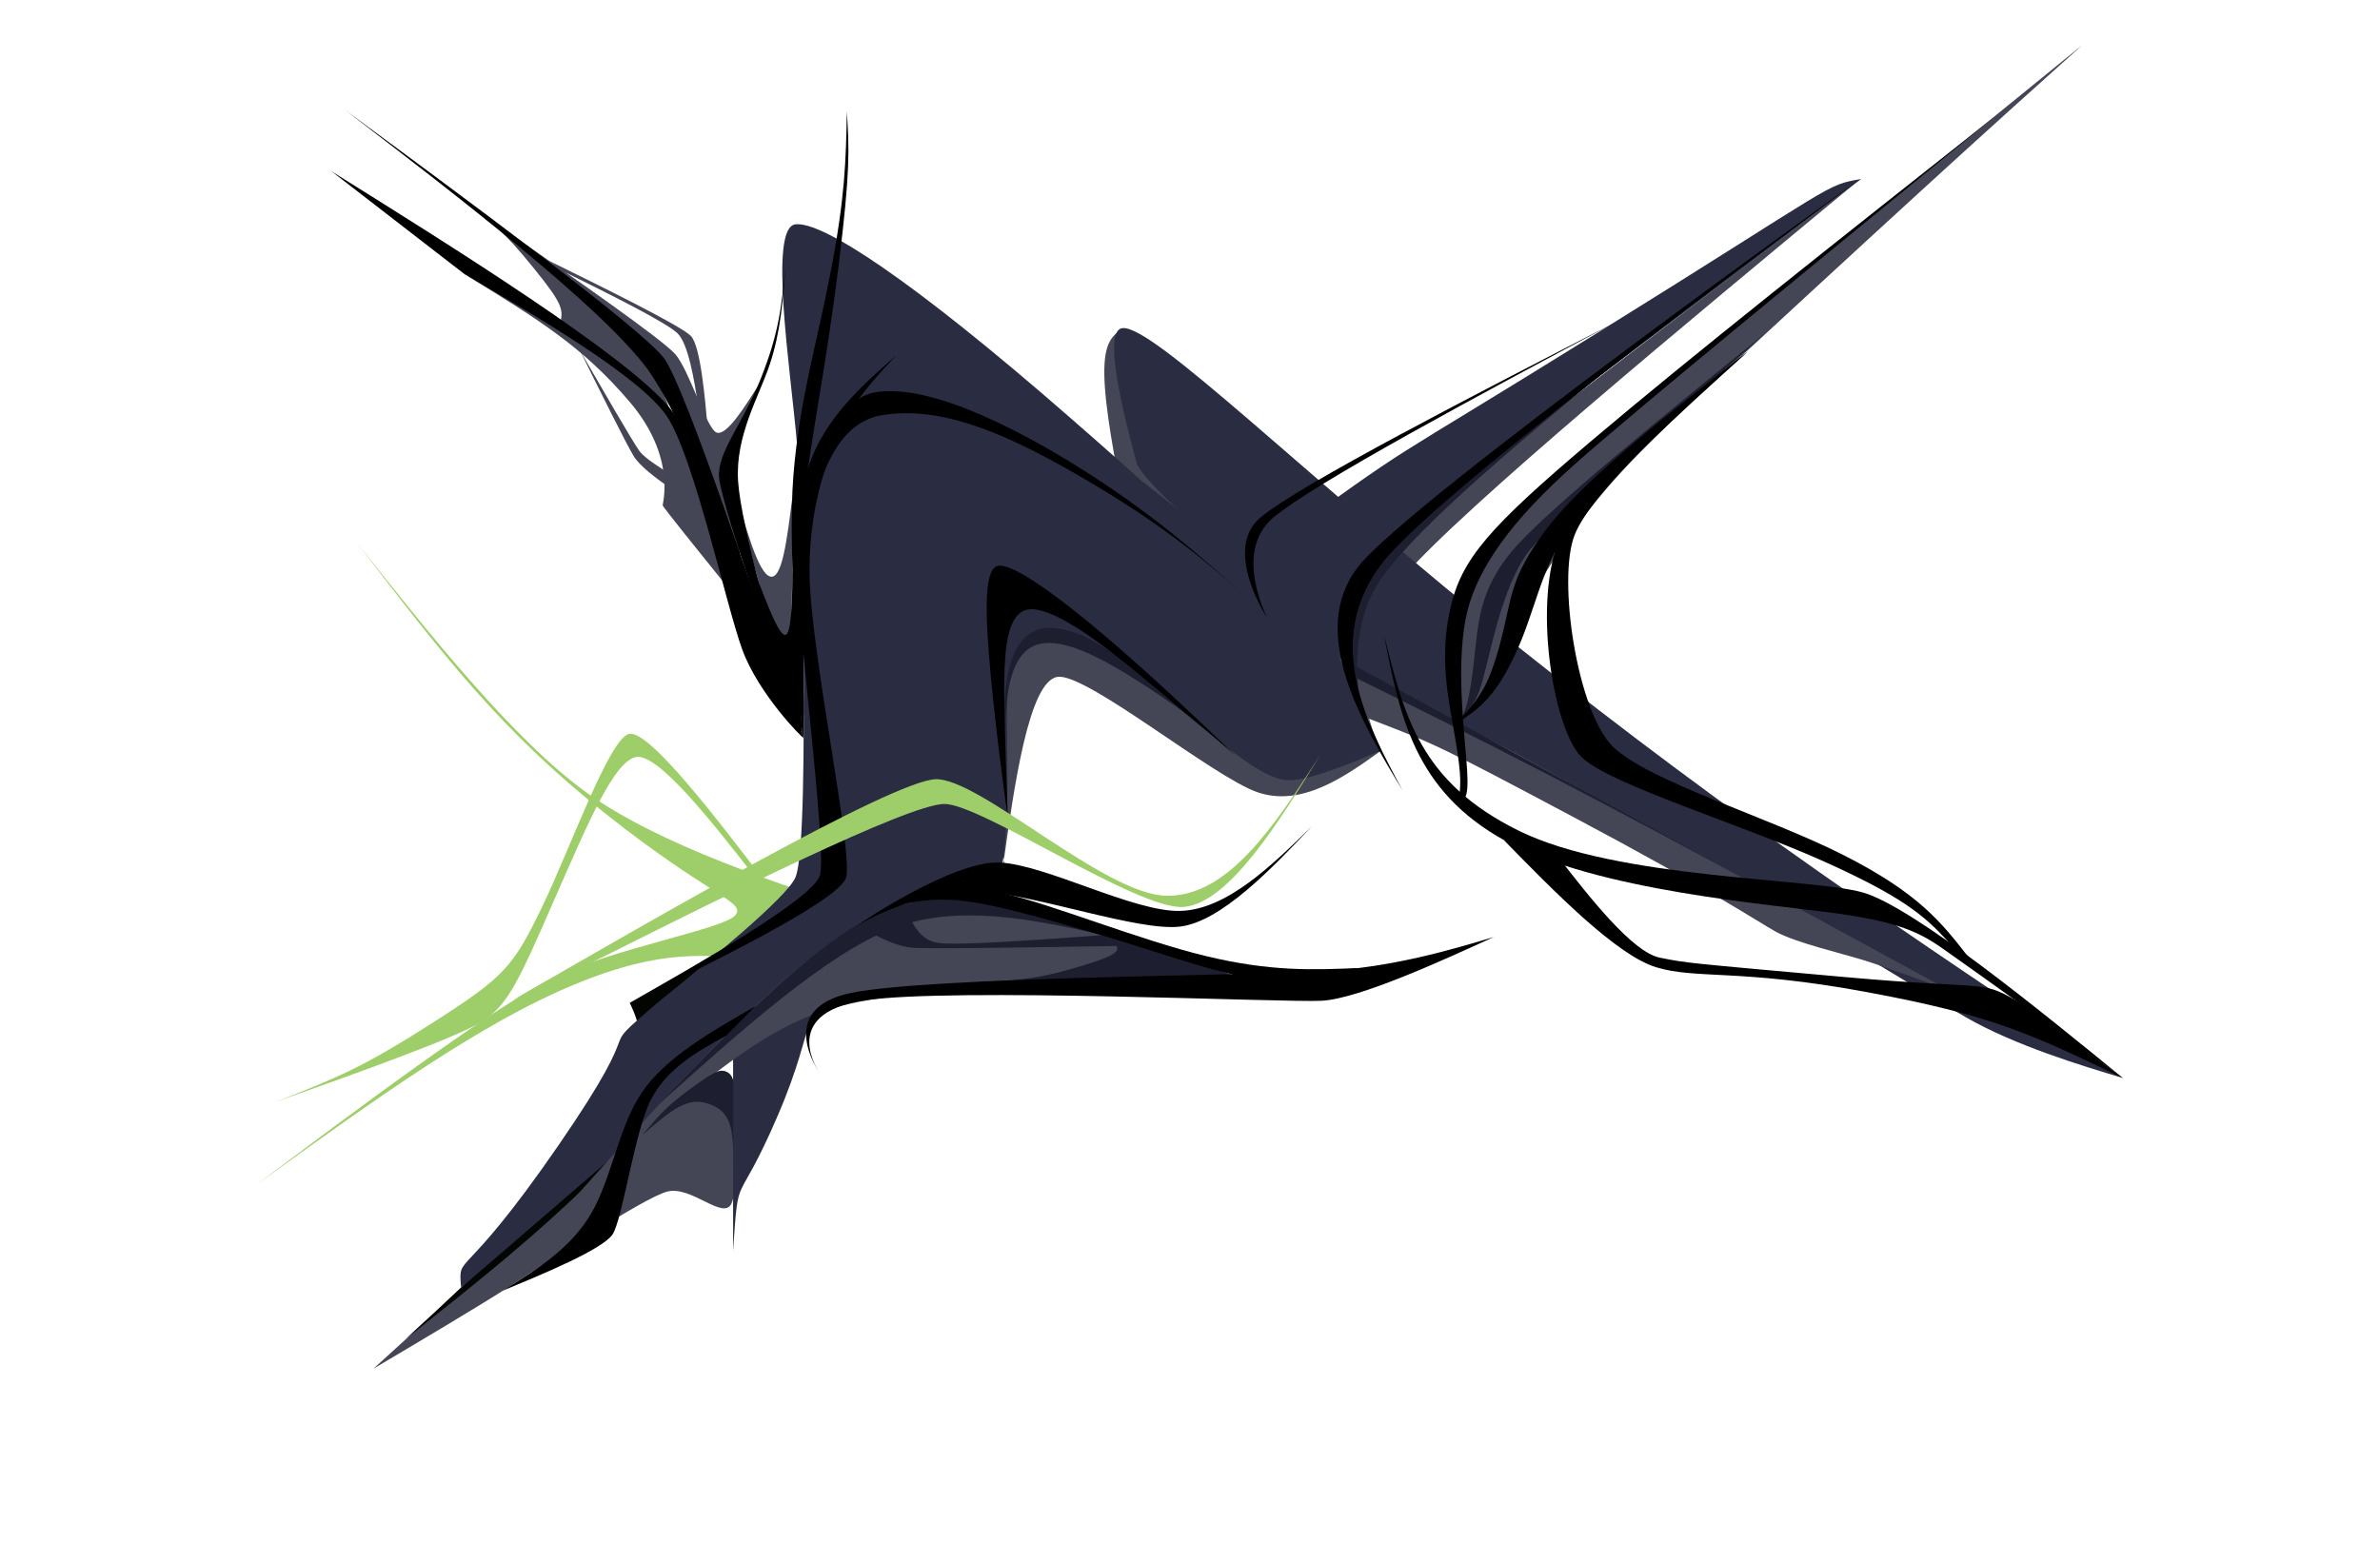
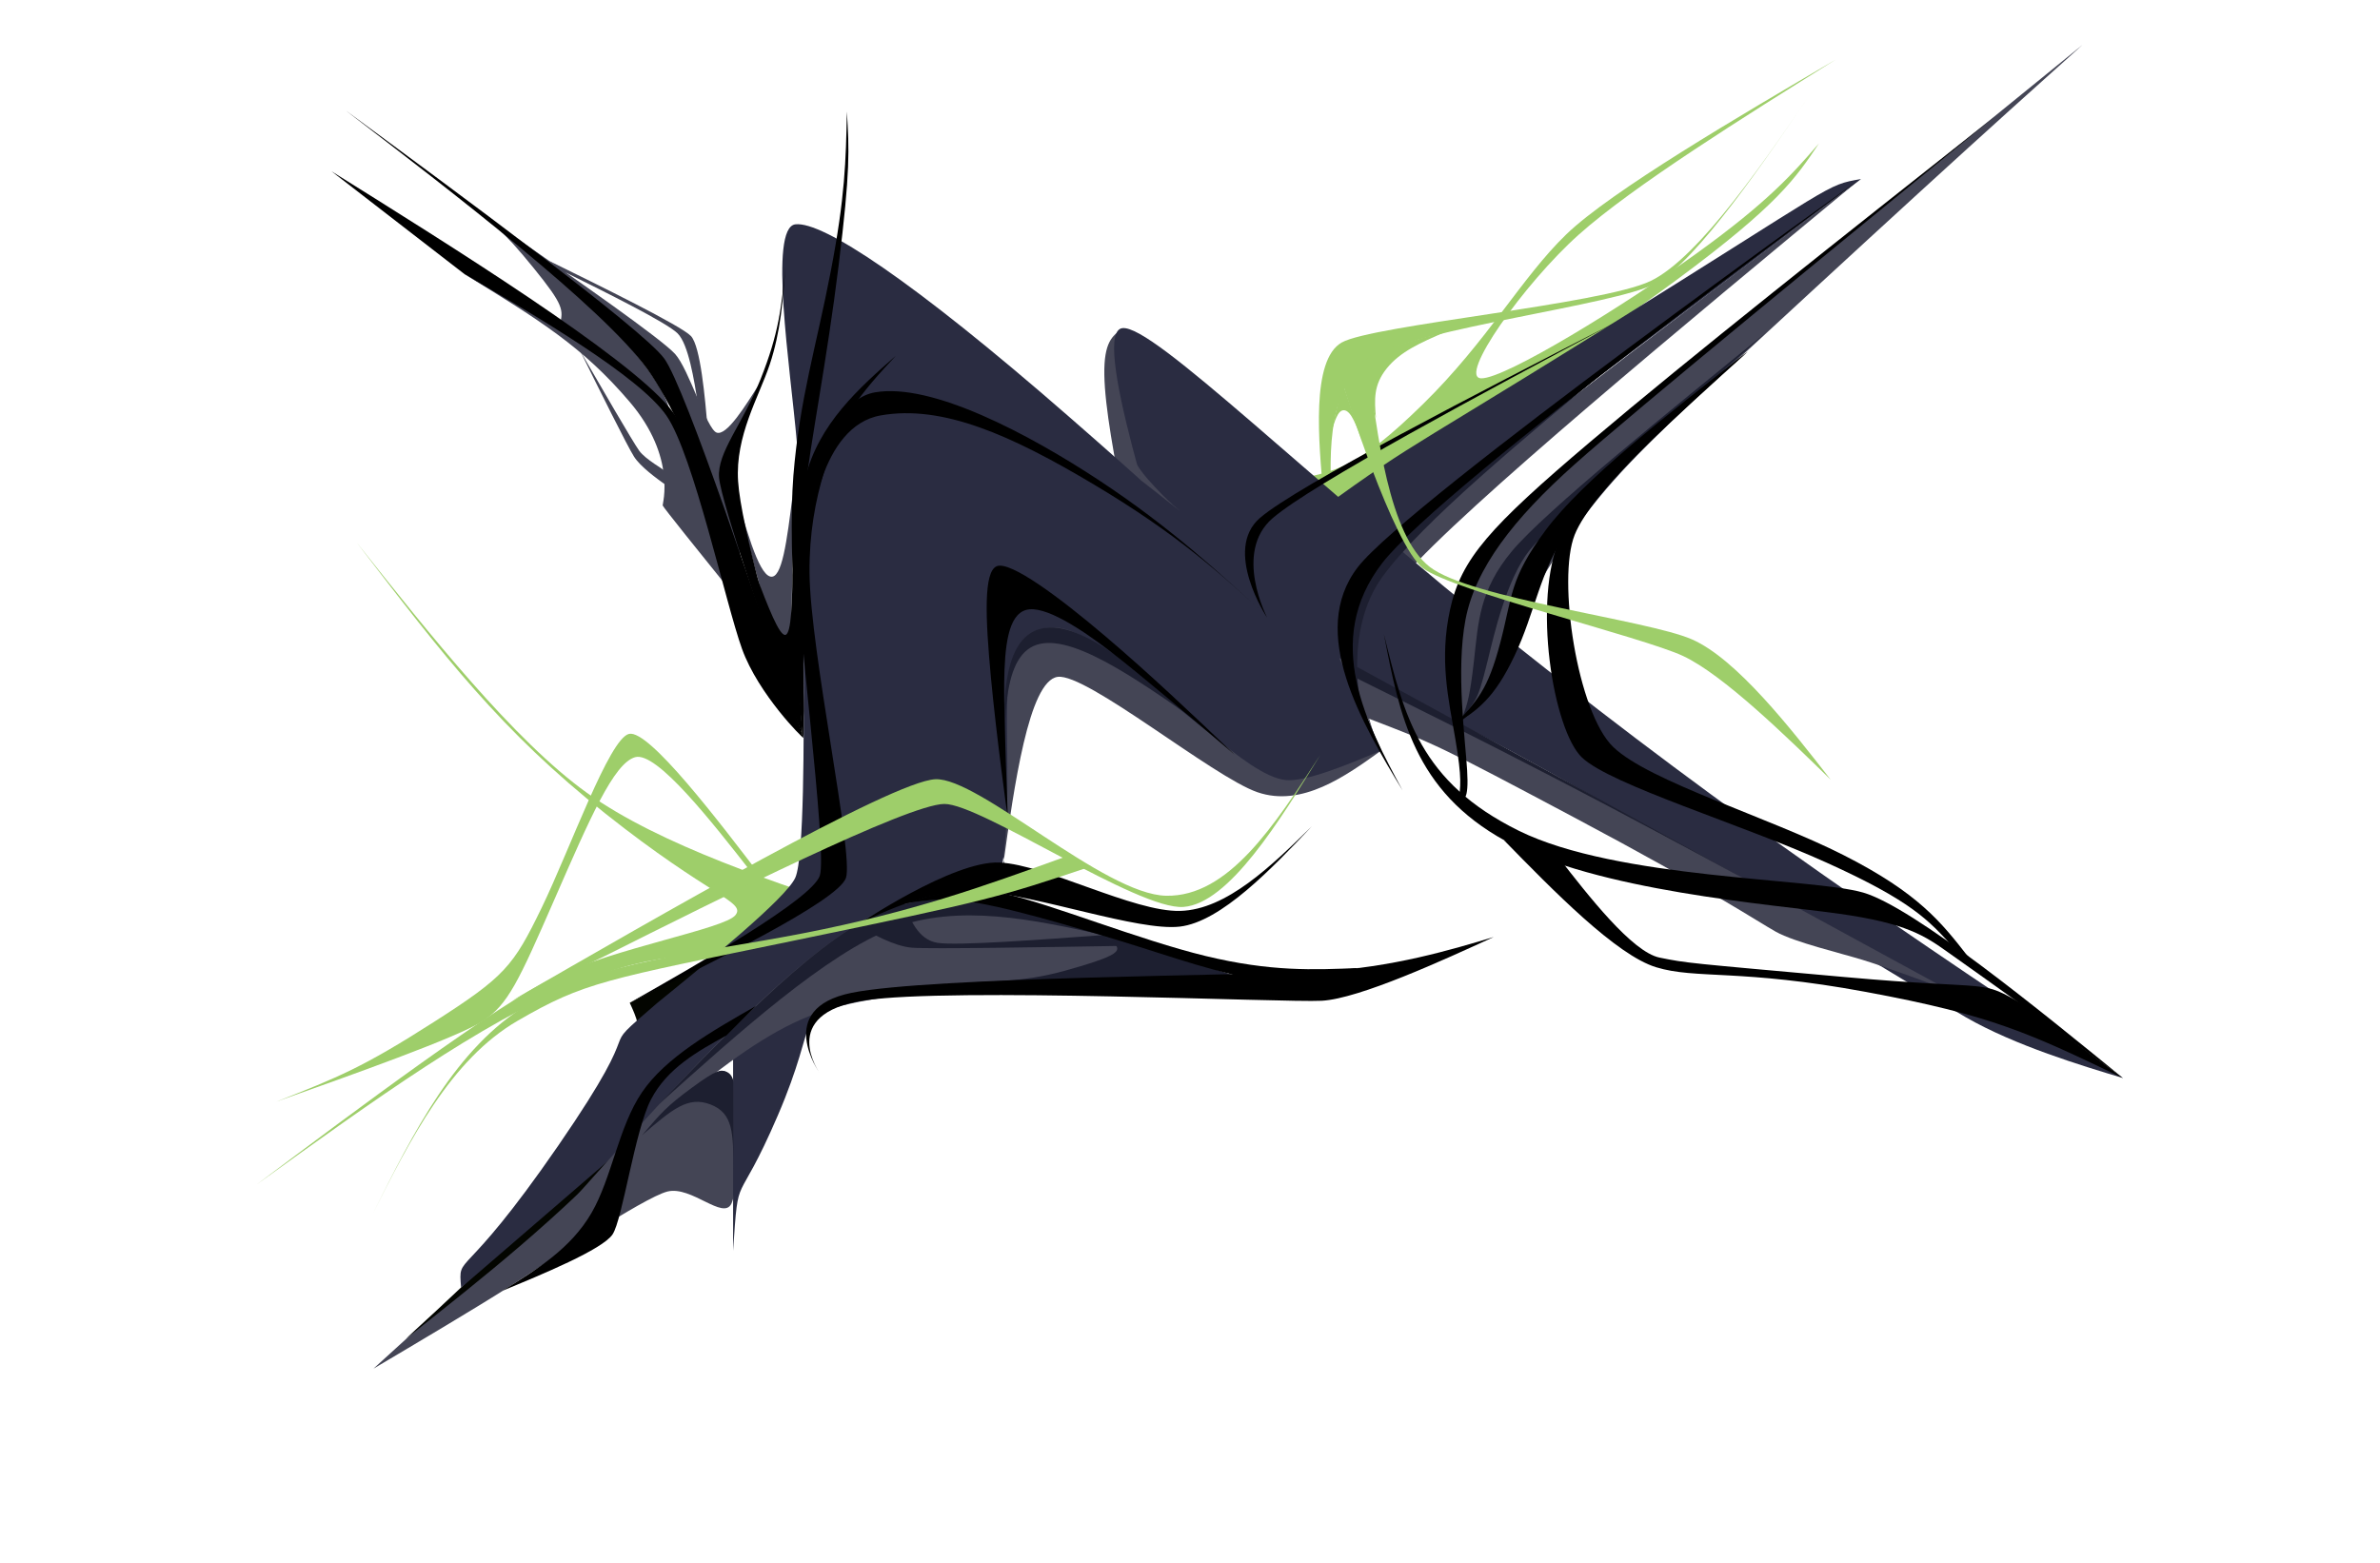
<svg xmlns="http://www.w3.org/2000/svg" width="1980" height="1300" viewBox="0 0 523.875 343.958" version="1.1" id="svg5">
  <defs id="defs2">
    </defs>
-   <g id="layer7">
+   <g id="layer7" style="display:inline">
    <path style="font-variation-settings:normal;opacity:1;vector-effect:none;fill:#9ece6a;fill-opacity:1;stroke:none;stroke-width:2;stroke-linecap:butt;stroke-linejoin:miter;stroke-miterlimit:4;stroke-dasharray:none;stroke-dashoffset:0;stroke-opacity:1;-inkscape-stroke:none;stop-color:#000000;stop-opacity:1" d="m 193.398,201.827 c -22.271,-7.298 -48.15,-15.777 -64.191,-27.28 -16.041,-11.503 -34.649,-34.924 -50.662,-55.079 19.234,25.097 31.712,41.378 54.759,59.673 23.047,18.295 31.008,19.355 28.549,22.348 -2.458,2.993 -26.638,7.244 -39.759,13.578 -13.121,6.334 -43.413,29.053 -65.573,45.673 26.141,-18.824 49.226,-35.448 69.78,-43.951 20.554,-8.503 28.459,-5.837 39.584,-6.301 11.124,-0.464 18.693,-4.25 27.513,-8.66 z" id="path70267" />
    <path style="font-variation-settings:normal;opacity:1;vector-effect:none;fill:#9ece6a;fill-opacity:1;stroke:none;stroke-width:2;stroke-linecap:butt;stroke-linejoin:miter;stroke-miterlimit:4;stroke-dasharray:none;stroke-dashoffset:0;stroke-opacity:1;-inkscape-stroke:none;stop-color:#000000;stop-opacity:1" d="m 165.437,192.096 c -8.75,-11.194 -20.913,-26.754 -25.637,-25.407 -4.724,1.346 -9.987,13.533 -17.787,31.376 -7.8,17.843 -10.195,23.17 -15.81,26.761 -5.615,3.59 -28.959,11.871 -45.39,17.7 13.731,-5.426 18.983,-7.501 34.66,-17.526 15.677,-10.024 17.505,-12.278 23.743,-25.142 6.239,-12.864 14.886,-37.306 19.25,-38.299 4.365,-0.993 19.568,18.963 29.91,32.539 0,0 -2.94,-2.002 -2.94,-2.002 z" id="path70935" />
+     <path style="font-variation-settings:normal;opacity:1;vector-effect:none;fill:#9ece6a;fill-opacity:1;stroke:none;stroke-width:2;stroke-linecap:butt;stroke-linejoin:miter;stroke-miterlimit:4;stroke-dasharray:none;stroke-dashoffset:0;stroke-opacity:1;-inkscape-stroke:none;stop-color:#000000;stop-opacity:1" d="m 284.128,105.703 c 9.956,-1.837 14.802,-2.73 29.081,-16.731 14.28,-14.001 21.684,-27.842 31.539,-37.366 9.855,-9.524 38.248,-26.147 59.374,-38.515 -20.14,12.574 -44.638,27.869 -56.625,38.577 -11.987,10.708 -26.728,31.515 -21.445,31.617 5.283,0.101 31.544,-16.067 47.378,-27.489 15.834,-11.422 21.165,-17.562 26.954,-24.229 -5.109,7.652 -9.029,13.525 -31.07,29.853 -22.041,16.328 -45.571,30.791 -76.228,49.635 0,0 -8.958,-5.35 -8.958,-5.35 z" id="path85833" />
+     <path style="font-variation-settings:normal;opacity:1;vector-effect:none;fill:#9ece6a;fill-opacity:1;stroke:none;stroke-width:2;stroke-linecap:butt;stroke-linejoin:miter;stroke-miterlimit:4;stroke-dasharray:none;stroke-dashoffset:0;stroke-opacity:1;-inkscape-stroke:none;stop-color:#000000;stop-opacity:1" d="m 293.087,111.053 c -0.458,-12.114 -0.997,-26.355 9.299,-32.591 10.297,-6.236 52.776,-11.269 61.868,-15.964 9.092,-4.695 24.845,-27.958 35.385,-43.523 -10.54,15.565 -25.509,37.67 -36.3,42.873 -10.791,5.203 -61.25,9.703 -68.012,13.553 -6.762,3.85 -5.105,21.75 -3.979,33.92 0,0 1.739,1.733 1.739,1.733 z" id="path87527" />
  </g>
  <g id="layer4" style="display:inline" />
  <g id="layer23" style="display:inline" ref="back_green">
    <path style="font-variation-settings:normal;opacity:1;vector-effect:none;fill:#444555;fill-opacity:1;stroke:none;stroke-width:5;stroke-linecap:butt;stroke-linejoin:miter;stroke-miterlimit:4;stroke-dasharray:none;stroke-dashoffset:0;stroke-opacity:1;-inkscape-stroke:none;stop-color:#000000;stop-opacity:1" d="m 221.635,193.877 c -0.298,-1.915 -8.806,-55.516 3.4,-60.495 12.205,-4.979 38.56,20.915 49.017,28.508 10.457,7.593 16.084,3.432 20.454,0.201 0,0 9.543,3.119 9.543,3.119 -7.85,5.642 -17.486,12.569 -27.279,9.186 -9.792,-3.383 -37.619,-26.272 -43.969,-25.39 -6.35,0.881 -9.601,24.251 -11.988,41.414 0.39,1.868 1.12,5.373 0.822,3.458 z" id="path66347" />
    <path style="font-variation-settings:normal;opacity:1;vector-effect:none;fill:#444555;fill-opacity:1;stroke:none;stroke-width:5;stroke-linecap:butt;stroke-linejoin:miter;stroke-miterlimit:4;stroke-dasharray:none;stroke-dashoffset:0;stroke-opacity:1;-inkscape-stroke:none;stop-color:#000000;stop-opacity:1" d="m 257.674,120.542 c -3.447,-10.152 -2.46,-7.246 -6.55,-25.582 -4.089,-18.336 -4.052,-16.651 -4.182,-22.54 -2.065,1.499 -3.976,2.886 -3.861,10.092 0.115,7.206 2.224,18.227 4.503,30.138 0,0 10.09,7.892 10.09,7.892 z" id="path51954" />
    <path style="font-variation-settings:normal;display:inline;opacity:1;vector-effect:none;fill:#444555;fill-opacity:1;stroke:none;stroke-width:5;stroke-linecap:butt;stroke-linejoin:miter;stroke-miterlimit:4;stroke-dasharray:none;stroke-dashoffset:0;stroke-opacity:1;-inkscape-stroke:none;stop-color:#000000;stop-opacity:1" d="m 158.134,235.933 c -6.943,2.582 -48.087,40.024 -75.934,65.367 9.651,-5.715 22.506,-13.326 30.015,-18.121 7.509,-4.796 29.465,-19.585 34.716,-20.878 5.251,-1.293 12.26,6.365 14.052,2.696 1.792,-3.669 4.094,-31.645 -2.849,-29.063 z" id="path70722" />
  </g>
  <g id="layer1" style="display:inline" ref="stroke_back">
    <path style="font-variation-settings:normal;opacity:1;vector-effect:none;fill:#030500;fill-opacity:1;stroke:none;stroke-width:5;stroke-linecap:butt;stroke-linejoin:miter;stroke-miterlimit:4;stroke-dasharray:none;stroke-dashoffset:0;stroke-opacity:1;-inkscape-stroke:none;stop-color:#000000;stop-opacity:1" d="m 138.617,220.755 c 3.063,6.725 4.199,9.218 -9.191,29.311 -13.39,20.093 -20.621,26.744 -40.122,44.685 17.822,-14.1 33.662,-26.631 49.888,-43.986 16.226,-17.355 35.544,-46.439 35.411,-47.45 -0.133,-1.012 -23.221,10.87 -35.987,17.44 z" id="path5804" />
  </g>
  <g id="layer2" style="display:inline" ref="main_letter">
    <path style="font-variation-settings:normal;display:inline;fill:#2a2c41;fill-opacity:1;stroke:none;stroke-width:5.292;stroke-linecap:round;stroke-linejoin:round;stroke-miterlimit:4;stroke-dasharray:none;stroke-dashoffset:0;stroke-opacity:1;stop-color:#000000" d="m 227.974,138.93 c 6.527,-3.009 13.628,2.7 23.8,10.879 0,0 15.258,12.268 15.258,12.268 5.086,4.089 11.529,9.269 16.053,9.652 4.524,0.383 13.71,-3.474 20.963,-6.519 0,0 -12.799,-29.398 -12.799,-29.398 0,0 50.375,-45.138 50.375,-45.138 0,0 68.022,-51.261 68.022,-51.261 -8.019,1.375 -4.885,0.838 -56.993,33.211 -52.108,32.373 -38.208,22.328 -73.78,48.034 0,0 8.183,23.394 8.183,23.394 C 273.134,126.303 269.203,121.293 234.988,91.462 200.774,61.632 181.028,48.691 175.083,49.383 c -5.945,0.693 -1.112,31.669 0.295,47.74 1.407,16.071 1.464,33.569 1.515,49.519 0.051,15.95 0.136,42.038 -1.821,46.542 -1.957,4.504 -19.607,18.841 -30.398,27.608 -15.067,12.974 -0.388,0.334 -21.79,31.403 -21.402,31.069 -22.061,23.354 -21.385,31.272 0,0 42.038,-36.251 42.038,-36.251 0,0 17.828,-14.517 17.828,-14.517 0,0 0,42.636 0,42.636 1.255,-18.606 0.552,-8.189 9.849,-29.788 9.296,-21.598 3.837,-23.172 16.652,-27.092 12.814,-3.92 25.042,-11.02 29.603,-18.244 4.562,-7.224 4.373,-23.735 4.227,-36.536 -0.146,-12.801 -0.248,-21.737 6.279,-24.746 z" id="path6119-3" />
    <path style="font-variation-settings:normal;opacity:1;vector-effect:none;fill:#444555;fill-opacity:1;stroke:none;stroke-width:5;stroke-linecap:butt;stroke-linejoin:miter;stroke-miterlimit:4;stroke-dasharray:none;stroke-dashoffset:0;stroke-opacity:1;-inkscape-stroke:none;stop-color:#000000;stop-opacity:1" d="M 409.501,39.387 C 369.715,69.441 304.959,118.355 298.326,125.982 c -6.633,7.627 0.145,25.379 4.31,36.286 -2.931,-9.029 -6.636,-20.441 6.475,-35.517 13.111,-15.076 61.837,-55.433 100.39,-87.364 z" id="path52611" />
    <path style="font-variation-settings:normal;display:inline;opacity:1;vector-effect:none;fill:#2a2c41;fill-opacity:1;stroke:none;stroke-width:5;stroke-linecap:butt;stroke-linejoin:miter;stroke-miterlimit:4;stroke-dasharray:none;stroke-dashoffset:0;stroke-opacity:1;-inkscape-stroke:none;stop-color:#000000;stop-opacity:1" d="m 310.399,154.095 c 35.18,16.169 111.401,63.571 122.292,69.836 10.891,6.265 25.642,10.699 34.601,13.393 -47.752,-31.844 -85.901,-57.285 -132.787,-94.662 -46.885,-37.377 -80.602,-71.175 -87.436,-70.427 -6.834,0.748 6.855,43.515 17.28,76.086 6.035,-5.771 10.869,-10.395 46.049,5.775 z" id="path25858" />
  </g>
  <g id="layer3" style="display:inline" ref="fill_middle">
    <path style="font-variation-settings:normal;opacity:1;vector-effect:none;fill:#444555;fill-opacity:1;stroke:none;stroke-width:5;stroke-linecap:butt;stroke-linejoin:miter;stroke-miterlimit:4;stroke-dasharray:none;stroke-dashoffset:0;stroke-opacity:1;-inkscape-stroke:none;stop-color:#000000;stop-opacity:1" d="m 277.63,217.149 c -1.951,-0.724 -35.214,-13.07 -37.343,-13.899 -2.129,-0.829 -29.623,-12.114 -49.129,-1.234 -19.505,10.88 -44.861,39.393 -69.843,67.485 18.039,-17.956 38.874,-38.696 56.753,-45.795 17.879,-7.099 45.921,-5.767 70.2,-4.613 0,0 31.312,-1.22 29.361,-1.944 z" id="path2016" />
    <path style="font-variation-settings:normal;display:inline;opacity:1;vector-effect:none;fill:#444555;fill-opacity:1;stroke:none;stroke-width:5;stroke-linecap:butt;stroke-linejoin:miter;stroke-miterlimit:4;stroke-dasharray:none;stroke-dashoffset:0;stroke-opacity:1;-inkscape-stroke:none;stop-color:#000000;stop-opacity:1" d="m 429.101,218.05 c -6.501,-2.392 -14.306,-5.264 -19.135,-6.748 -4.829,-1.484 -14.939,-3.875 -19.058,-6.179 -4.119,-2.304 -14.275,-9.158 -44.344,-25.134 -30.069,-15.977 -30.64,-16.195 -45.66,-21.933 0,0 -6.138,-13.214 -6.138,-13.214" id="path20072" />
    <path style="font-variation-settings:normal;display:inline;opacity:1;vector-effect:none;fill:#444555;fill-opacity:1;stroke:none;stroke-width:5;stroke-linecap:butt;stroke-linejoin:miter;stroke-miterlimit:4;stroke-dasharray:none;stroke-dashoffset:0;stroke-opacity:1;-inkscape-stroke:none;stop-color:#000000;stop-opacity:1" d="m 251.2,105.78 c 0.824,0.634 0.875,0.673 3.658,2.865 2.783,2.192 2.908,2.291 4.954,3.919 -2.181,-1.891 -3.238,-2.808 -5.682,-5.446 -2.444,-2.638 -2.951,-3.409 -3.996,-5 0,0 1.066,3.662 1.066,3.662 z" id="path1218" />
    <path style="font-variation-settings:normal;display:inline;opacity:1;vector-effect:none;fill:#444555;fill-opacity:1;stroke:none;stroke-width:5;stroke-linecap:butt;stroke-linejoin:miter;stroke-miterlimit:4;stroke-dasharray:none;stroke-dashoffset:0;stroke-opacity:1;-inkscape-stroke:none;stop-color:#000000;stop-opacity:1" d="m 321.071,157.937 c -1.198,-1.902 -3.383,-20.508 5.039,-34.192 8.423,-13.684 25.749,-27.529 43.581,-41.779 0,0 88.702,-72.097 88.702,-72.097 -10.469,9.391 -20.462,18.356 -35.477,32.08 -15.016,13.725 -32.444,29.823 -50.701,46.688 -11.781,11.288 -19.72,18.895 -28.698,32.276 -8.978,13.381 -10.222,19.672 -12.851,26.002 -2.629,6.33 -8.397,12.923 -9.595,11.021 z" id="path59116" />
  </g>
  <g id="layer5" style="display:inline" ref="dark_green">
    <path style="font-variation-settings:normal;opacity:1;vector-effect:none;fill:#444555;fill-opacity:1;stroke:none;stroke-width:5;stroke-linecap:butt;stroke-linejoin:miter;stroke-miterlimit:4;stroke-dasharray:none;stroke-dashoffset:0;stroke-opacity:1;-inkscape-stroke:none;stop-color:#000000;stop-opacity:1" d="m 147.165,90.111 c 0.401,0.06 -1.159,-6.719 -14.213,-19.848 C 119.898,57.134 114.369,53.121 99.56,42.371 c 8.645,6.402 11.022,8.162 17.829,16.541 6.808,8.379 6.601,9.289 5.849,12.602 8.157,6.428 23.525,18.537 23.926,18.597 z" id="path4620" />
    <path style="font-variation-settings:normal;opacity:1;vector-effect:none;fill:#444555;fill-opacity:1;stroke:none;stroke-width:5;stroke-linecap:butt;stroke-linejoin:miter;stroke-miterlimit:4;stroke-dasharray:none;stroke-dashoffset:0;stroke-opacity:1;-inkscape-stroke:none;stop-color:#000000;stop-opacity:1" d="m 102.263,60.357 c 17.086,9.408 34.874,19.202 43.975,30.028 9.1,10.825 11.074,24.538 12.969,37.71 -4.512,-5.598 -13.275,-16.469 -13.344,-16.828 -0.07,-0.359 3.117,-10.617 -7.251,-22.786 C 128.244,76.313 118.844,70.54 102.263,60.357 Z" id="path7472" />
    <path style="font-variation-settings:normal;opacity:1;vector-effect:none;fill:#444555;fill-opacity:1;stroke:none;stroke-width:5;stroke-linecap:butt;stroke-linejoin:miter;stroke-miterlimit:4;stroke-dasharray:none;stroke-dashoffset:0;stroke-opacity:1;-inkscape-stroke:none;stop-color:#000000;stop-opacity:1" d="m 160.958,104.93 c 4.478,17.474 10.536,41.114 11.995,41.539 1.459,0.425 1.501,-21.435 1.532,-37.594 -1.279,10.247 -2.347,18.804 -4.973,18.038 -2.626,-0.766 -5.323,-10.421 -8.553,-21.983 0,0 1e-5,0 1e-5,0 z" id="path10023" />
    <path style="font-variation-settings:normal;opacity:1;vector-effect:none;fill:#444555;fill-opacity:1;stroke:none;stroke-width:5;stroke-linecap:butt;stroke-linejoin:miter;stroke-miterlimit:4;stroke-dasharray:none;stroke-dashoffset:0;stroke-opacity:1;-inkscape-stroke:none;stop-color:#000000;stop-opacity:1" d="m 113.923,52.568 c 0,0 31.927,28.548 31.927,28.548 0,0 17.756,47.174 17.756,47.174 0,0 -2.648,-23.36 -2.648,-23.36 0,0 3.807,-14.846 3.807,-14.846 0,0 2.574,-5.905 2.574,-5.905 -3.357,5.363 -7.414,11.846 -9.603,11.052 -2.19,-0.794 -6.072,-13.933 -9.148,-17.318 -3.076,-3.385 -22.393,-16.815 -34.664,-25.345 z" id="path15668" />
    <path style="font-variation-settings:normal;opacity:1;vector-effect:none;fill:#1d1f30;fill-opacity:1;stroke:none;stroke-width:5;stroke-linecap:butt;stroke-linejoin:miter;stroke-miterlimit:4;stroke-dasharray:none;stroke-dashoffset:0;stroke-opacity:1;-inkscape-stroke:none;stop-color:#000000;stop-opacity:1" d="m 141.324,249.907 c 4.219,-4.94 5.468,-6.402 10.969,-10.454 5.501,-4.051 6.371,-3.979 7.494,-3.552 1.124,0.428 1.386,1.255 1.626,2.012 0,0 0.023,19.853 0.023,19.853 -0.024,-8.356 -0.036,-12.67 -5.009,-14.614 -4.973,-1.944 -8.423,1.019 -15.103,6.754 0,0 2e-5,0 2e-5,0 z" id="path16946" />
    <path style="font-variation-settings:normal;opacity:1;vector-effect:none;fill:#1d1f30;fill-opacity:1;stroke:none;stroke-width:5;stroke-linecap:butt;stroke-linejoin:miter;stroke-miterlimit:4;stroke-dasharray:none;stroke-dashoffset:0;stroke-opacity:1;-inkscape-stroke:none;stop-color:#000000;stop-opacity:1" d="m 145.021,243.097 c 16.97,-17.648 36.035,-37.475 50.33,-42.918 14.295,-5.442 31.875,0.434 47.523,5.664 -15.09,-3.33 -31.814,-7.021 -46.357,-1.484 -14.544,5.537 -33.968,22.989 -51.495,38.738 z" id="path18171" />
    <path style="font-variation-settings:normal;opacity:1;vector-effect:none;fill:#1d1f30;fill-opacity:1;stroke:none;stroke-width:5;stroke-linecap:butt;stroke-linejoin:miter;stroke-miterlimit:4;stroke-dasharray:none;stroke-dashoffset:0;stroke-opacity:1;-inkscape-stroke:none;stop-color:#000000;stop-opacity:1" d="m 207.485,216.531 c 0,0 63.599,-2.007 63.599,-2.007 0,0 -28.21,-8.68 -28.21,-8.68 4.241,2.996 5.3,3.743 -5.025,6.861 -10.325,3.118 -14.326,3.259 -30.364,3.826 z" id="path18615" />
    <path style="font-variation-settings:normal;opacity:1;vector-effect:none;fill:#1d1f30;fill-opacity:1;stroke:none;stroke-width:5;stroke-linecap:butt;stroke-linejoin:miter;stroke-miterlimit:4;stroke-dasharray:none;stroke-dashoffset:0;stroke-opacity:1;-inkscape-stroke:none;stop-color:#000000;stop-opacity:1" d="m 221.825,179.889 c -1.283,-20.091 -2.371,-37.128 5.894,-40.996 8.266,-3.867 21.524,7.476 37.158,20.852 -15.321,-10.756 -29.934,-21.014 -37.441,-17.502 -7.507,3.512 -6.581,20.175 -5.611,37.645 z" id="path20232" />
    <path style="font-variation-settings:normal;opacity:1;vector-effect:none;fill:#1d1f30;fill-opacity:1;stroke:none;stroke-width:5;stroke-linecap:butt;stroke-linejoin:miter;stroke-miterlimit:4;stroke-dasharray:none;stroke-dashoffset:0;stroke-opacity:1;-inkscape-stroke:none;stop-color:#000000;stop-opacity:1" d="m 298.484,146.689 c 0,0 58.381,31.887 58.381,31.887 0,0 29.46,16.18 29.46,16.18 -14.996,-8.091 -27.994,-15.104 -44.561,-23.688 -16.567,-8.584 -28.914,-14.705 -43.158,-21.765 0,0 -0.122,-2.614 -0.122,-2.614 z" id="path23658" />
    <path style="font-variation-settings:normal;opacity:1;vector-effect:none;fill:#1d1f30;fill-opacity:1;stroke:none;stroke-width:5;stroke-linecap:butt;stroke-linejoin:miter;stroke-miterlimit:4;stroke-dasharray:none;stroke-dashoffset:0;stroke-opacity:1;-inkscape-stroke:none;stop-color:#000000;stop-opacity:1" d="m 299.62,155.767 c -0.016,-0.015 -5.697,-21.086 -0.531,-28.158 5.166,-7.071 35.874,-31.467 57.053,-48.293 -20.774,17.202 -43.113,35.701 -51.797,47.587 -8.684,11.886 -4.709,28.878 -4.725,28.863 z" id="path24291" />
    <path style="font-variation-settings:normal;opacity:1;vector-effect:none;fill:#444555;fill-opacity:1;stroke:none;stroke-width:5;stroke-linecap:butt;stroke-linejoin:miter;stroke-miterlimit:4;stroke-dasharray:none;stroke-dashoffset:0;stroke-opacity:1;-inkscape-stroke:none;stop-color:#000000;stop-opacity:1" d="m 124.483,59.97 c 8.883,4.403 22.271,11.039 24.665,13.419 2.394,2.38 3.651,10.304 4.485,15.561 0,0 2.16,5.622 2.16,5.622 -0.605,-6.959 -1.596,-18.349 -3.707,-20.596 -2.111,-2.247 -20.155,-11.111 -31.178,-16.527 0,0 3.822,2.929 3.822,2.929 0,0 -0.247,-0.41 -0.247,-0.41 z" id="path25139" />
    <path style="font-variation-settings:normal;opacity:1;vector-effect:none;fill:#444555;fill-opacity:1;stroke:none;stroke-width:5;stroke-linecap:butt;stroke-linejoin:miter;stroke-miterlimit:4;stroke-dasharray:none;stroke-dashoffset:0;stroke-opacity:1;-inkscape-stroke:none;stop-color:#000000;stop-opacity:1" d="m 127.639,77.13 c 4.116,8.304 10.489,21.159 11.924,23.4 1.435,2.24 4.893,4.732 7.126,6.342 -0.02,-1.092 -0.048,-2.679 -0.234,-3.073 -0.186,-0.394 -4.355,-2.623 -5.759,-4.58 -1.404,-1.956 -8.499,-14.214 -13.057,-22.088 0,0 5e-5,0 5e-5,0 z" id="path25670" />
    <path style="font-variation-settings:normal;opacity:1;vector-effect:none;fill:#1d1f30;fill-opacity:1;stroke:none;stroke-width:5;stroke-linecap:butt;stroke-linejoin:miter;stroke-miterlimit:4;stroke-dasharray:none;stroke-dashoffset:0;stroke-opacity:1;-inkscape-stroke:none;stop-color:#000000;stop-opacity:1" d="m 188.682,203.689 c 3.131,1.789 8.098,4.627 12.081,4.94 3.983,0.313 29.591,-0.121 45.732,-0.395 0,0 -3.621,-2.39 -3.621,-2.39 -13.364,0.993 -32.211,2.393 -36.523,1.711 -4.313,-0.682 -6.09,-5.345 -7.349,-8.652 0,0 -10.319,4.786 -10.319,4.786 z" id="path26927" />
    <path style="font-variation-settings:normal;opacity:1;vector-effect:none;fill:#1d1f30;fill-opacity:1;stroke:none;stroke-width:5;stroke-linecap:butt;stroke-linejoin:miter;stroke-miterlimit:4;stroke-dasharray:none;stroke-dashoffset:0;stroke-opacity:1;-inkscape-stroke:none;stop-color:#000000;stop-opacity:1" d="m 321.951,157.776 c 0.986,-1.125 1.973,-2.25 2.776,-3.709 0.803,-1.458 1.399,-3.179 2.731,-8.621 1.333,-5.442 4.173,-18.122 9.306,-24.406 5.132,-6.284 33.145,-31.13 51.8,-47.676 -20.939,16.956 -48.502,39.275 -55.739,47.939 -7.237,8.664 -7.433,15.796 -8.361,23.991 -0.927,8.195 -1.48,9.687 -2.514,12.481 z" id="path39674" />
  </g>
  <g id="layer28" style="display:inline" ref="stroke">
    <path style="font-variation-settings:normal;opacity:1;vector-effect:none;fill:#000000;fill-opacity:1;stroke:none;stroke-width:2;stroke-linecap:butt;stroke-linejoin:miter;stroke-miterlimit:4;stroke-dasharray:none;stroke-dashoffset:0;stroke-opacity:1;-inkscape-stroke:none;stop-color:#000000;stop-opacity:1" d="m 221.825,179.889 c 0.061,-0.001 -0.895,-21.47 -0.788,-29.562 0.107,-8.092 0.851,-14.939 4.835,-16.06 3.984,-1.12 12.042,4.156 18.429,9.059 6.387,4.904 17.998,14.766 27.51,22.847 -9.648,-9.182 -18.467,-17.576 -28.543,-26.144 -10.076,-8.568 -20.844,-16.542 -23.834,-15.393 -2.991,1.15 -2.526,11.516 -1.322,24.433 1.204,12.917 3.653,30.82 3.714,30.819 z" id="path109823" />
    <path style="font-variation-settings:normal;opacity:1;vector-effect:none;fill:#000000;fill-opacity:1;stroke:none;stroke-width:2;stroke-linecap:butt;stroke-linejoin:miter;stroke-miterlimit:4;stroke-dasharray:none;stroke-dashoffset:0;stroke-opacity:1;-inkscape-stroke:none;stop-color:#000000;stop-opacity:1" d="m 321.04,175.967 c 1.134,0.202 2.313,0.412 1.899,-6.418 -0.414,-6.831 -2.496,-21.876 -0.363,-33.126 2.133,-11.251 10.498,-22.128 23.989,-34.17 13.491,-12.041 58.543,-48.851 92.452,-76.557 -34.444,27.207 -66.726,52.708 -88.947,71.54 -22.221,18.833 -28.464,25.802 -30.883,36.925 -2.419,11.123 -0.341,19.718 1.157,28.525 1.499,8.807 1.142,10.792 0.696,13.281 z" id="path112770" />
    <path style="font-variation-settings:normal;opacity:1;vector-effect:none;fill:#000000;fill-opacity:1;stroke:none;stroke-width:2;stroke-linecap:butt;stroke-linejoin:miter;stroke-miterlimit:4;stroke-dasharray:none;stroke-dashoffset:0;stroke-opacity:1;-inkscape-stroke:none;stop-color:#000000;stop-opacity:1" d="m 188.682,203.689 c 0.101,-0.096 21.078,-14.31 31.366,-13.811 10.288,0.499 29.479,10.919 39.725,10.651 10.246,-0.268 20.198,-10.02 29.003,-18.648 -8.698,9.172 -19.986,21.076 -29.117,22.108 -9.131,1.032 -31.115,-6.883 -43.916,-7.78 -12.801,-0.898 -27.163,7.577 -27.062,7.48 z" id="path116170" />
    <path style="font-variation-settings:normal;opacity:1;vector-effect:none;fill:#000000;fill-opacity:1;stroke:none;stroke-width:2;stroke-linecap:butt;stroke-linejoin:miter;stroke-miterlimit:4;stroke-dasharray:none;stroke-dashoffset:0;stroke-opacity:1;-inkscape-stroke:none;stop-color:#000000;stop-opacity:1" d="m 409.501,39.387 c -0.074,-0.005 -99.503,71.043 -110.616,85.456 -11.113,14.413 1.034,34.553 9.835,49.146 -7.836,-14.528 -17.718,-32.852 -4.474,-50.029 13.244,-17.177 105.33,-84.568 105.255,-84.573 z" id="path116905" />
    <path style="font-variation-settings:normal;opacity:1;vector-effect:none;fill:#000000;fill-opacity:1;stroke:none;stroke-width:2;stroke-linecap:butt;stroke-linejoin:miter;stroke-miterlimit:4;stroke-dasharray:none;stroke-dashoffset:0;stroke-opacity:1;-inkscape-stroke:none;stop-color:#000000;stop-opacity:1" d="m 176.953,157.895 c 0.053,0.066 -1.039,-33.766 2.726,-49.271 3.766,-15.505 10.183,-22.417 17.515,-30.314 -8.016,7.045 -17.046,14.981 -19.97,27.021 -2.924,12.04 -0.324,52.497 -0.271,52.564 z" id="path127485" />
    <path style="font-variation-settings:normal;opacity:1;vector-effect:none;fill:#000000;fill-opacity:1;stroke:none;stroke-width:2;stroke-linecap:butt;stroke-linejoin:miter;stroke-miterlimit:4;stroke-dasharray:none;stroke-dashoffset:0;stroke-opacity:1;-inkscape-stroke:none;stop-color:#000000;stop-opacity:1" d="m 72.972,37.708 c 0,0 29.291,22.65 29.291,22.65 15.945,9.323 38.511,22.518 44.455,31.171 5.944,8.653 13.014,41.362 16.616,51.333 3.603,9.971 13.542,19.913 13.469,19.492 -0.073,-0.421 -19.704,-60.898 -29.41,-72.578 C 137.685,78.095 99.488,54.256 72.972,37.708 Z" id="path128534" />
    <path style="font-variation-settings:normal;opacity:1;vector-effect:none;fill:#000000;fill-opacity:1;stroke:none;stroke-width:2;stroke-linecap:butt;stroke-linejoin:miter;stroke-miterlimit:4;stroke-dasharray:none;stroke-dashoffset:0;stroke-opacity:1;-inkscape-stroke:none;stop-color:#000000;stop-opacity:1" d="M 76.008,24.253 C 99.493,42.239 132.444,67.475 142.452,81.227 152.46,94.979 166.561,134.396 176.61,162.488 167.166,134.135 150.945,85.436 146.211,78.93 141.476,72.424 100.098,41.978 76.008,24.253 Z" id="path3898" />
    <path style="font-variation-settings:normal;opacity:1;vector-effect:none;fill:#000000;fill-opacity:1;stroke:none;stroke-width:2;stroke-linecap:butt;stroke-linejoin:miter;stroke-miterlimit:4;stroke-dasharray:none;stroke-dashoffset:0;stroke-opacity:1;-inkscape-stroke:none;stop-color:#000000;stop-opacity:1" d="m 172.901,58.636 c -0.539,7.282 -1.068,14.426 -3.471,21.607 -2.403,7.181 -7.614,15.682 -6.963,25.703 0.651,10.021 8.192,36.019 14.144,56.542 -6.968,-20.202 -17.858,-51.774 -18.329,-57.332 -0.471,-5.558 5.137,-11.642 9.143,-21.717 4.006,-10.075 4.559,-15.61 5.477,-24.803 z" id="path5195" />
    <path style="font-variation-settings:normal;opacity:1;vector-effect:none;fill:#000000;fill-opacity:1;stroke:none;stroke-width:2;stroke-linecap:butt;stroke-linejoin:miter;stroke-miterlimit:4;stroke-dasharray:none;stroke-dashoffset:0;stroke-opacity:1;-inkscape-stroke:none;stop-color:#000000;stop-opacity:1" d="m 176.584,161.458 c -0.35,-3.318 -3.317,-39.848 -1.95,-56.738 1.367,-16.89 5.059,-28.47 8.23,-44.988 3.17,-16.518 3.327,-24.285 3.546,-35.186 0.515,8.47 0.779,12.805 -1.802,33.81 -2.581,21.005 -6.291,39.408 -7.342,49.404 -1.051,9.996 -0.725,23.114 -0.495,37.667 0.231,14.553 0.164,19.35 -0.186,16.031 z" id="path8645" />
    <path style="font-variation-settings:normal;opacity:1;vector-effect:none;fill:#000000;fill-opacity:1;stroke:none;stroke-width:5;stroke-linecap:butt;stroke-linejoin:miter;stroke-miterlimit:4;stroke-dasharray:none;stroke-dashoffset:0;stroke-opacity:1;-inkscape-stroke:none;stop-color:#000000;stop-opacity:1" d="m 188.683,85.852 c -5.165,11.192 -12.881,27.909 -13.338,37.152 -0.457,9.242 6.884,64.556 5.103,69.778 -1.781,5.222 -26.947,19.518 -41.831,27.973 17.007,-8.289 45.833,-22.337 47.591,-27.49 1.758,-5.152 -7.87,-49.901 -8.02,-67.125 -0.15,-17.224 5.33,-29.096 10.496,-40.288 z" id="path2716" />
    <path style="font-variation-settings:normal;opacity:1;vector-effect:none;fill:#000000;fill-opacity:1;stroke:none;stroke-width:5;stroke-linecap:butt;stroke-linejoin:miter;stroke-miterlimit:4;stroke-dasharray:none;stroke-dashoffset:0;stroke-opacity:1;-inkscape-stroke:none;stop-color:#000000;stop-opacity:1" d="m 166.44,126.697 c 0,0 3.952,18.054 3.952,18.054 0,0 6.22,17.1 6.22,17.1 0,0 -2.142,-36.712 -2.142,-36.712 -0.12,7.217 -0.24,14.364 -1.591,14.626 -1.351,0.262 -3.883,-6.371 -6.439,-13.068 z" id="path7564" />
    <path style="font-variation-settings:normal;opacity:1;vector-effect:none;fill:#000000;fill-opacity:1;stroke:none;stroke-width:5;stroke-linecap:butt;stroke-linejoin:miter;stroke-miterlimit:4;stroke-dasharray:none;stroke-dashoffset:0;stroke-opacity:1;-inkscape-stroke:none;stop-color:#000000;stop-opacity:1" d="m 178.534,116.105 c 0.019,0.198 1.796,-22.283 15.344,-24.662 13.548,-2.379 28.605,4.278 47.095,15.329 18.49,11.05 27.622,19.451 38.204,29.186 C 268.596,126.222 257.415,115.936 241.98,105.773 226.546,95.61 205.111,84.176 192.578,86.376 180.045,88.576 178.516,115.907 178.534,116.105 Z" id="path9135" />
    <path style="font-variation-settings:normal;opacity:1;vector-effect:none;fill:#000000;fill-opacity:1;stroke:none;stroke-width:5;stroke-linecap:butt;stroke-linejoin:miter;stroke-miterlimit:4;stroke-dasharray:none;stroke-dashoffset:0;stroke-opacity:1;-inkscape-stroke:none;stop-color:#000000;stop-opacity:1" d="m 180.47,236.295 c 0,0 -10.265,-14.239 6.986,-17.736 17.251,-3.497 87.572,-3.839 103.28,-4.702 15.708,-0.863 28.833,-4.81 38.053,-7.583 -10.966,5.036 -29.569,13.578 -37.843,14.033 -8.274,0.455 -81.567,-2.985 -100.754,-0.062 -19.187,2.922 -9.723,16.05 -9.723,16.05 z" id="path21166" />
    <path style="font-variation-settings:normal;opacity:1;vector-effect:none;fill:#000000;fill-opacity:1;stroke:none;stroke-width:5;stroke-linecap:butt;stroke-linejoin:miter;stroke-miterlimit:4;stroke-dasharray:none;stroke-dashoffset:0;stroke-opacity:1;-inkscape-stroke:none;stop-color:#000000;stop-opacity:1" d="m 199.001,198.903 c 5.948,-1.9 13.014,-4.158 22.529,-2.065 9.515,2.093 29.451,10.134 43.808,13.608 14.357,3.475 23.793,3.072 33.704,2.65 -7.298,2.589 -13.872,4.922 -27.206,1.586 -13.334,-3.336 -17.838,-5.635 -39.138,-11.621 -21.3,-5.986 -24.613,-5.498 -33.698,-4.159 z" id="path27205" />
    <path style="font-variation-settings:normal;opacity:1;vector-effect:none;fill:#000000;fill-opacity:1;stroke:none;stroke-width:5;stroke-linecap:butt;stroke-linejoin:miter;stroke-miterlimit:4;stroke-dasharray:none;stroke-dashoffset:0;stroke-opacity:1;-inkscape-stroke:none;stop-color:#000000;stop-opacity:1" d="m 331.388,185.132 c 20.139,11.044 58.314,13.905 73.334,16.004 15.02,2.099 19.057,4.959 24.053,8.498 4.996,3.539 8.891,6.298 15.529,11.069 6.638,4.771 14.728,10.635 22.987,16.62 -18.037,-14.729 -46.031,-37.591 -57.178,-40.832 -11.147,-3.241 -54.073,-2.895 -75.778,-13.597 -21.706,-10.702 -25.267,-25.188 -29.716,-43.286 3.45,17.943 6.63,34.479 26.769,45.523 z" id="path28238" />
    <path style="font-variation-settings:normal;opacity:1;vector-effect:none;fill:#000000;fill-opacity:1;stroke:none;stroke-width:5;stroke-linecap:butt;stroke-linejoin:miter;stroke-miterlimit:4;stroke-dasharray:none;stroke-dashoffset:0;stroke-opacity:1;-inkscape-stroke:none;stop-color:#000000;stop-opacity:1" d="m 343.03,188.712 c 6.509,8.375 16.213,20.862 22.266,22.096 6.052,1.234 6.295,1.184 40.586,4.265 34.29,3.081 29.324,0.212 39.735,6.226 0,0 21.675,16.025 21.675,16.025 -20.585,-9.878 -28.789,-13.814 -56.523,-18.952 -27.734,-5.138 -37.422,-2.751 -46.228,-5.44 -8.806,-2.688 -22.73,-16.946 -33.516,-27.99 0,0 12.005,3.77 12.005,3.77 z" id="path30097" />
    <path style="font-variation-settings:normal;opacity:1;vector-effect:none;fill:#000000;fill-opacity:1;stroke:none;stroke-width:5;stroke-linecap:butt;stroke-linejoin:miter;stroke-miterlimit:4;stroke-dasharray:none;stroke-dashoffset:0;stroke-opacity:1;-inkscape-stroke:none;stop-color:#000000;stop-opacity:1" d="m 384.232,77.77 c -0.457,0.35 -34.461,26.426 -40.749,40.385 -6.288,13.959 -1.63,42.602 4.758,48.631 6.388,6.029 35.037,14.631 53.756,23.088 18.719,8.457 22.546,12.693 27.976,18.703 0,0 3.333,2.143 3.333,2.143 -6.012,-7.712 -10.98,-14.084 -27.501,-22.471 -16.521,-8.387 -42.758,-16.181 -50.688,-23.786 -7.93,-7.605 -12.378,-36.958 -8.514,-46.708 3.864,-9.75 23.543,-27.338 38.086,-40.336 0,0 0,0 -0.457,0.35 z" id="path34025" />
    <path style="font-variation-settings:normal;opacity:1;vector-effect:none;fill:#000000;fill-opacity:1;stroke:none;stroke-width:5;stroke-linecap:butt;stroke-linejoin:miter;stroke-miterlimit:4;stroke-dasharray:none;stroke-dashoffset:0;stroke-opacity:1;-inkscape-stroke:none;stop-color:#000000;stop-opacity:1" d="m 355.381,71.06 c -28.779,15.358 -66.473,35.474 -75.236,42.999 -8.763,7.525 -1.213,21.886 -1.25,21.882 -0.037,-0.004 -9.783,-14.86 -1.54,-21.939 8.243,-7.079 48.339,-27.686 78.025,-42.942 z" id="path9140" />
    <path style="font-variation-settings:normal;opacity:1;vector-effect:none;fill:#000000;fill-opacity:1;stroke:none;stroke-width:5;stroke-linecap:butt;stroke-linejoin:miter;stroke-miterlimit:4;stroke-dasharray:none;stroke-dashoffset:0;stroke-opacity:1;-inkscape-stroke:none;stop-color:#000000;stop-opacity:1" d="m 384.689,77.419 c -18.07,14.121 -36.413,28.455 -44.462,39.29 -8.049,10.834 -7.258,14.445 -10.003,24.831 -2.744,10.386 -5.07,12.805 -10.32,18.266 5.482,-3.658 8.96,-5.978 13.476,-15.47 4.516,-9.491 5.505,-18.444 11.632,-27.496 6.127,-9.052 24.696,-25.86 39.677,-39.421 z" id="path29791" />
    <path style="font-variation-settings:normal;opacity:1;vector-effect:none;fill:#000000;fill-opacity:1;stroke:none;stroke-width:5;stroke-linecap:butt;stroke-linejoin:miter;stroke-miterlimit:4;stroke-dasharray:none;stroke-dashoffset:0;stroke-opacity:1;-inkscape-stroke:none;stop-color:#000000;stop-opacity:1" d="m 159.883,227.958 c -6.243,3.439 -13.023,7.174 -16.607,14.114 -3.584,6.941 -6.229,26.341 -8.443,29.668 -2.214,3.327 -15.625,8.859 -24.196,12.394 7.566,-4.689 15.04,-9.321 19.556,-17.106 4.515,-7.784 5.929,-18.936 11.131,-26.587 5.202,-7.652 15.393,-13.465 25.05,-18.973 0,0 -6.491,6.49 -6.491,6.49 z" id="path3813" />
  </g>
-   <g id="layer8">
+   <g id="layer8" style="display:inline">
    <path style="font-variation-settings:normal;opacity:1;vector-effect:none;fill:#9ece6a;fill-opacity:1;stroke:none;stroke-width:2;stroke-linecap:butt;stroke-linejoin:miter;stroke-miterlimit:4;stroke-dasharray:none;stroke-dashoffset:0;stroke-opacity:1;-inkscape-stroke:none;stop-color:#000000;stop-opacity:1" d="m 132.988,210.534 c 25.393,-12.725 66.828,-33.489 74.866,-33.55 8.038,-0.061 42.651,23.422 52.652,22.67 10.001,-0.751 21.205,-18.979 30.076,-33.411 -10.114,15.599 -20.22,31.184 -33.871,30.949 -13.652,-0.236 -41.287,-26.112 -50.841,-25.649 -9.554,0.463 -61.056,30.195 -93.023,48.649 0,0 20.141,-9.659 20.141,-9.659 z" id="path74223" />
+     <path style="font-variation-settings:normal;opacity:1;vector-effect:none;fill:#9ece6a;fill-opacity:1;stroke:none;stroke-width:2;stroke-linecap:butt;stroke-linejoin:miter;stroke-miterlimit:4;stroke-dasharray:none;stroke-dashoffset:0;stroke-opacity:1;-inkscape-stroke:none;stop-color:#000000;stop-opacity:1" d="m 239.961,190.806 c -20.244,6.755 -21.937,7.32 -64.507,16.12 -42.57,8.8 -46.7,9.215 -61.495,17.777 -14.796,8.562 -23.744,26.313 -31.975,42.642 9.033,-18.088 18.323,-36.691 34.221,-46.261 15.898,-9.57 36.779,-10.991 60.721,-15.657 23.943,-4.667 39.333,-10.23 57.38,-16.754 0,0 5.656,2.133 5.656,2.133 z" id="path79078" />
+     <path style="font-variation-settings:normal;opacity:1;vector-effect:none;fill:#9ece6a;fill-opacity:1;stroke:none;stroke-width:2;stroke-linecap:butt;stroke-linejoin:miter;stroke-miterlimit:4;stroke-dasharray:none;stroke-dashoffset:0;stroke-opacity:1;-inkscape-stroke:none;stop-color:#000000;stop-opacity:1" d="m 295.541,84.288 c 0.184,1.128 11.105,35.794 17.695,40.802 6.59,5.007 48.395,15.164 57.248,19.326 8.854,4.162 22.774,17.753 32.476,27.225 -8.688,-11.16 -20.702,-26.591 -30.551,-30.896 -9.849,-4.305 -48.792,-8.983 -57.717,-15.961 -8.926,-6.978 -11.604,-28.962 -13.673,-45.948 -1.98,1.511 -5.663,4.324 -5.479,5.452 z" id="path89358" />
+     <path style="font-variation-settings:normal;opacity:1;vector-effect:none;fill:#9ece6a;fill-opacity:1;stroke:none;stroke-width:2;stroke-linecap:butt;stroke-linejoin:miter;stroke-miterlimit:4;stroke-dasharray:none;stroke-dashoffset:0;stroke-opacity:1;-inkscape-stroke:none;stop-color:#000000;stop-opacity:1" d="m 302.861,91.962 c -1.479,-4.6 -3.58,-11.133 -2.108,-12.956 1.472,-1.823 10.779,-4.218 17.333,-5.904 -5.395,2.346 -9.836,4.277 -12.822,7.976 -2.986,3.699 -2.723,6.943 -2.403,10.884 z" id="path93001" />
+     <path style="font-variation-settings:normal;opacity:1;vector-effect:none;fill:#9ece6a;fill-opacity:1;stroke:none;stroke-width:2;stroke-linecap:butt;stroke-linejoin:miter;stroke-miterlimit:4;stroke-dasharray:none;stroke-dashoffset:0;stroke-opacity:1;-inkscape-stroke:none;stop-color:#000000;stop-opacity:1" d="m 292.697,96.477 c 0,0 2.845,-12.189 2.845,-12.189 0,0 4.466,13.363 4.466,13.363 -1.443,-4.008 -2.552,-7.087 -4.053,-7.328 -1.501,-0.241 -2.264,2.537 -3.258,6.153 z" id="path93821" />
  </g>
</svg>
